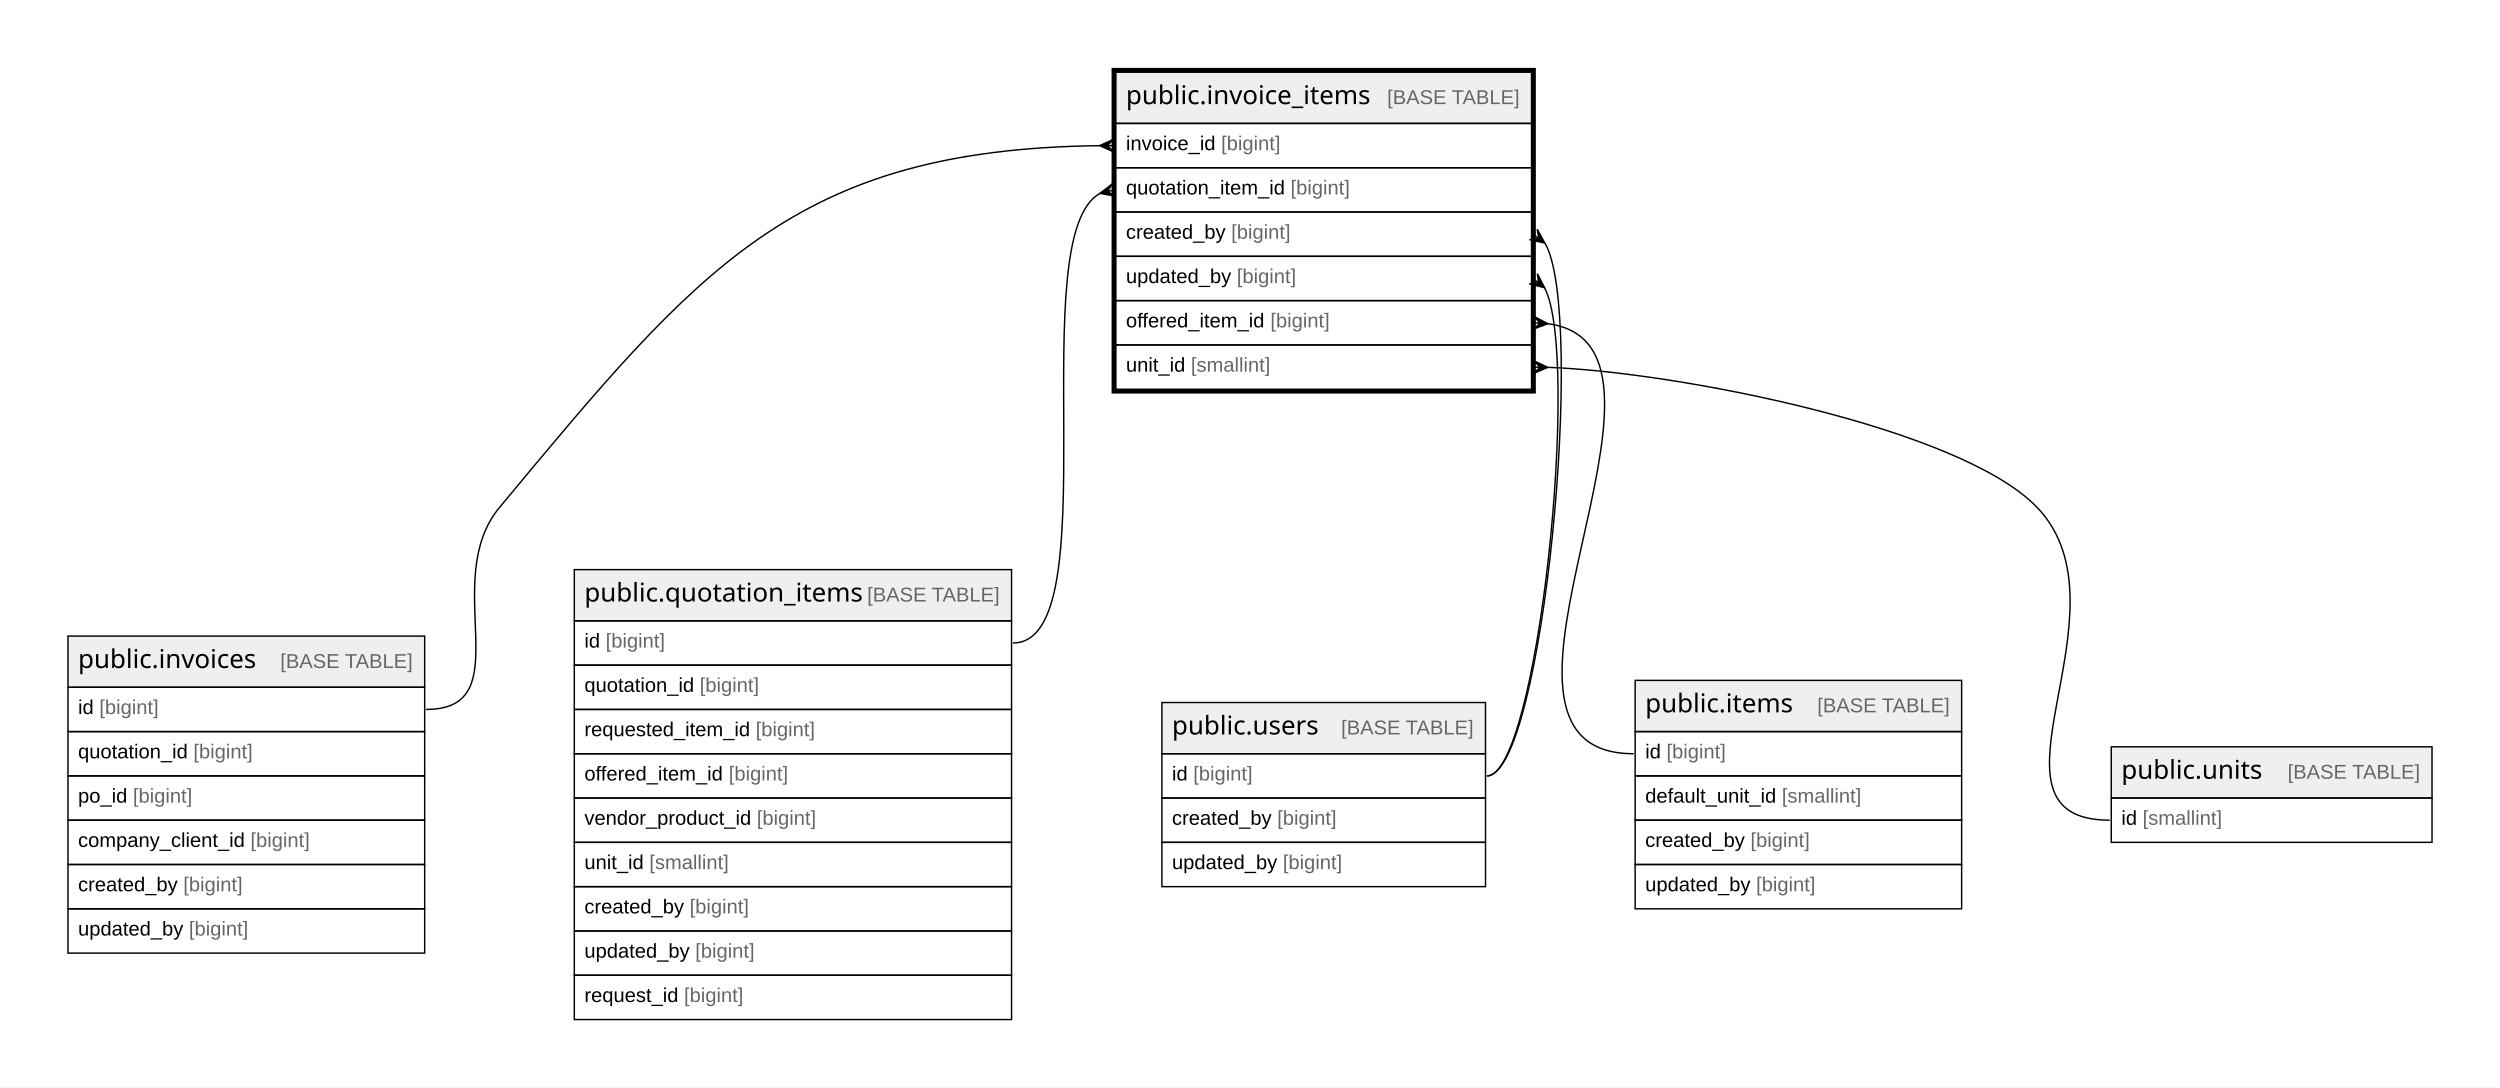
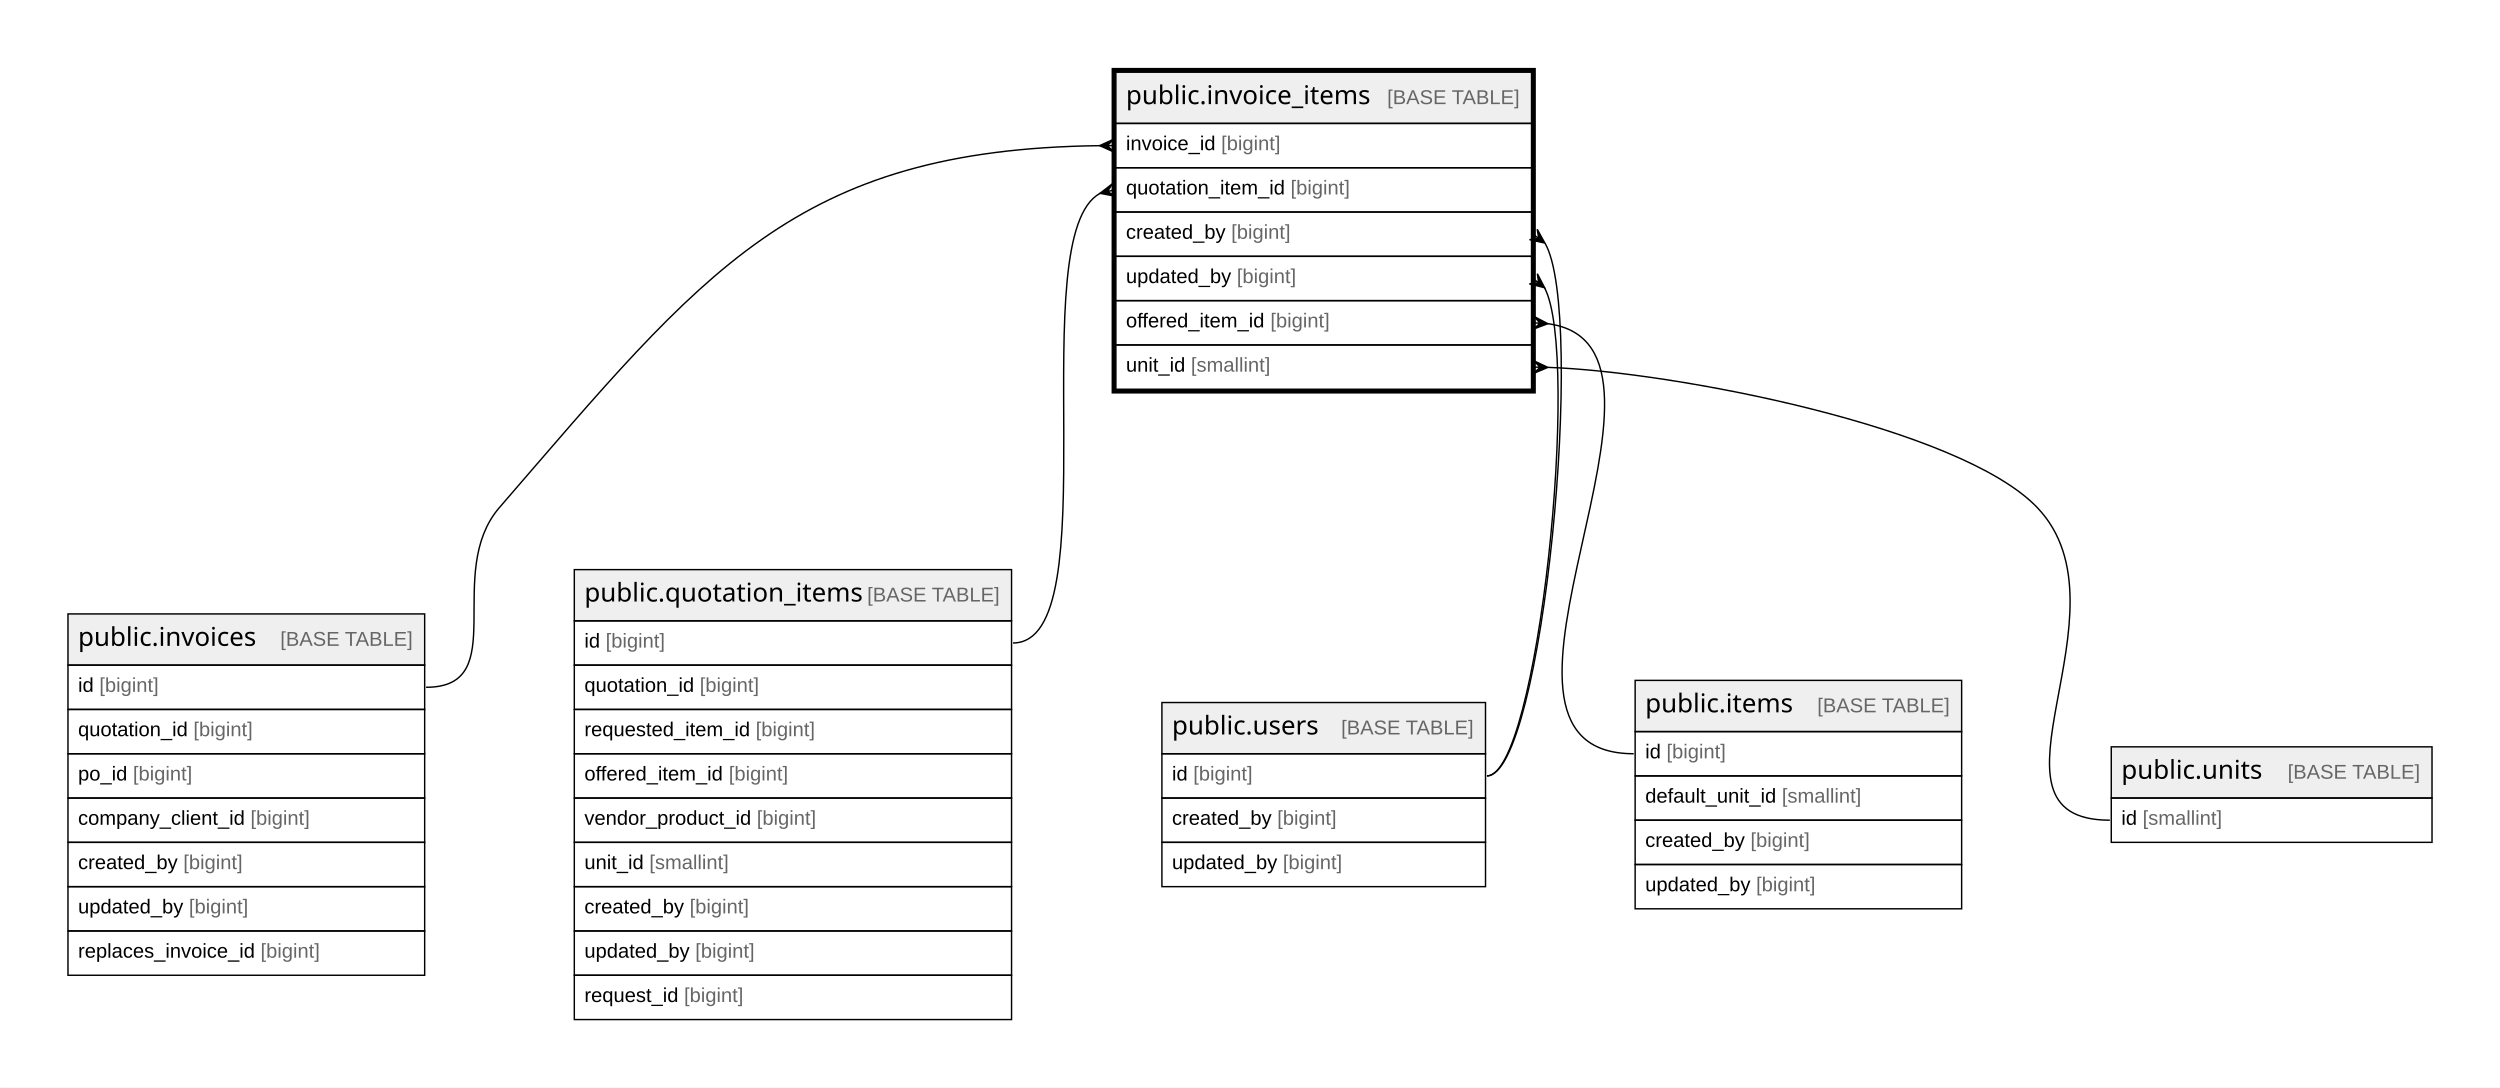
<svg xmlns="http://www.w3.org/2000/svg" width="1738pt" height="756pt" viewBox="0.00 0.00 1737.88 756.00">
  <g id="graph0" class="graph" transform="scale(1 1) rotate(0) translate(4 752)">
    <polygon fill="white" stroke="none" points="-4,4 -4,-752 1733.88,-752 1733.88,4 -4,4" />
    <g id="node1" class="node">
      <polygon fill="#efefef" stroke="none" points="771.7,-666.2 771.7,-701.8 1060.66,-701.8 1060.66,-666.2 771.7,-666.2" />
      <polygon fill="none" stroke="black" points="771.7,-666.2 771.7,-701.8 1060.66,-701.8 1060.66,-666.2 771.7,-666.2" />
      <text text-anchor="start" x="778.7" y="-679.6" font-family="Arial Bold" font-size="18.00">public.invoice_items</text>
      <text text-anchor="start" x="929.17" y="-679.6" font-family="Arial" font-size="14.00">    </text>
      <text text-anchor="start" x="960.29" y="-679.6" font-family="Arial" font-size="14.00" fill="#666666">[BASE TABLE]</text>
      <polygon fill="none" stroke="black" points="771.7,-635.4 771.7,-666.2 1060.66,-666.2 1060.66,-635.4 771.7,-635.4" />
      <text text-anchor="start" x="778.7" y="-647.6" font-family="Arial" font-size="14.00">invoice_id </text>
      <text text-anchor="start" x="844.86" y="-647.6" font-family="Arial" font-size="14.00" fill="#666666">[bigint]</text>
      <polygon fill="none" stroke="black" points="771.7,-604.6 771.7,-635.4 1060.66,-635.4 1060.66,-604.6 771.7,-604.6" />
      <text text-anchor="start" x="778.7" y="-616.8" font-family="Arial" font-size="14.00">quotation_item_id </text>
      <text text-anchor="start" x="893.12" y="-616.8" font-family="Arial" font-size="14.00" fill="#666666">[bigint]</text>
      <polygon fill="none" stroke="black" points="771.7,-573.8 771.7,-604.6 1060.66,-604.6 1060.66,-573.8 771.7,-573.8" />
      <text text-anchor="start" x="778.7" y="-586" font-family="Arial" font-size="14.00">created_by </text>
      <text text-anchor="start" x="851.86" y="-586" font-family="Arial" font-size="14.00" fill="#666666">[bigint]</text>
      <polygon fill="none" stroke="black" points="771.7,-543 771.7,-573.8 1060.66,-573.8 1060.66,-543 771.7,-543" />
      <text text-anchor="start" x="778.7" y="-555.2" font-family="Arial" font-size="14.00">updated_by </text>
      <text text-anchor="start" x="855.77" y="-555.2" font-family="Arial" font-size="14.00" fill="#666666">[bigint]</text>
      <polygon fill="none" stroke="black" points="771.7,-512.2 771.7,-543 1060.66,-543 1060.66,-512.2 771.7,-512.2" />
      <text text-anchor="start" x="778.7" y="-524.4" font-family="Arial" font-size="14.00">offered_item_id </text>
      <text text-anchor="start" x="879.1" y="-524.4" font-family="Arial" font-size="14.00" fill="#666666">[bigint]</text>
      <polygon fill="none" stroke="black" points="771.7,-481.4 771.7,-512.2 1060.66,-512.2 1060.66,-481.4 771.7,-481.4" />
      <text text-anchor="start" x="778.7" y="-493.6" font-family="Arial" font-size="14.00">unit_id </text>
      <text text-anchor="start" x="823.85" y="-493.6" font-family="Arial" font-size="14.00" fill="#666666">[smallint]</text>
      <polygon fill="none" stroke="black" stroke-width="3" points="770.2,-479.9 770.2,-703.3 1062.16,-703.3 1062.16,-479.9 770.2,-479.9" />
    </g>
    <g id="node2" class="node">
-       <polygon fill="#efefef" stroke="none" points="43.2,-274.2 43.2,-309.8 291.17,-309.8 291.17,-274.2 43.2,-274.2" />
-       <polygon fill="none" stroke="black" points="43.2,-274.2 43.2,-309.8 291.17,-309.8 291.17,-274.2 43.2,-274.2" />
-       <text text-anchor="start" x="50.2" y="-287.6" font-family="Arial Bold" font-size="18.00">public.invoices</text>
-       <text text-anchor="start" x="159.68" y="-287.6" font-family="Arial" font-size="14.00">    </text>
-       <text text-anchor="start" x="190.79" y="-287.6" font-family="Arial" font-size="14.00" fill="#666666">[BASE TABLE]</text>
-       <polygon fill="none" stroke="black" points="43.2,-243.4 43.2,-274.2 291.17,-274.2 291.17,-243.4 43.2,-243.4" />
-       <text text-anchor="start" x="50.2" y="-255.6" font-family="Arial" font-size="14.00">id </text>
-       <text text-anchor="start" x="64.99" y="-255.6" font-family="Arial" font-size="14.00" fill="#666666">[bigint]</text>
-       <polygon fill="none" stroke="black" points="43.2,-212.6 43.2,-243.4 291.17,-243.4 291.17,-212.6 43.2,-212.6" />
-       <text text-anchor="start" x="50.2" y="-224.8" font-family="Arial" font-size="14.00">quotation_id </text>
-       <text text-anchor="start" x="130.38" y="-224.8" font-family="Arial" font-size="14.00" fill="#666666">[bigint]</text>
-       <polygon fill="none" stroke="black" points="43.2,-181.8 43.2,-212.6 291.17,-212.6 291.17,-181.8 43.2,-181.8" />
-       <text text-anchor="start" x="50.2" y="-194" font-family="Arial" font-size="14.00">po_id </text>
-       <text text-anchor="start" x="88.34" y="-194" font-family="Arial" font-size="14.00" fill="#666666">[bigint]</text>
-       <polygon fill="none" stroke="black" points="43.2,-151 43.2,-181.8 291.17,-181.8 291.17,-151 43.2,-151" />
-       <text text-anchor="start" x="50.2" y="-163.2" font-family="Arial" font-size="14.00">company_client_id </text>
-       <text text-anchor="start" x="170.05" y="-163.2" font-family="Arial" font-size="14.00" fill="#666666">[bigint]</text>
-       <polygon fill="none" stroke="black" points="43.2,-120.2 43.2,-151 291.17,-151 291.17,-120.2 43.2,-120.2" />
-       <text text-anchor="start" x="50.2" y="-132.4" font-family="Arial" font-size="14.00">created_by </text>
-       <text text-anchor="start" x="123.36" y="-132.4" font-family="Arial" font-size="14.00" fill="#666666">[bigint]</text>
-       <polygon fill="none" stroke="black" points="43.2,-89.4 43.2,-120.2 291.17,-120.2 291.17,-89.4 43.2,-89.4" />
-       <text text-anchor="start" x="50.2" y="-101.6" font-family="Arial" font-size="14.00">updated_by </text>
-       <text text-anchor="start" x="127.27" y="-101.6" font-family="Arial" font-size="14.00" fill="#666666">[bigint]</text>
+       <polygon fill="#efefef" stroke="none" points="43.2,-289.6 43.2,-325.2 291.17,-325.2 291.17,-289.6 43.2,-289.6" />
+       <polygon fill="none" stroke="black" points="43.2,-289.6 43.2,-325.2 291.17,-325.2 291.17,-289.6 43.2,-289.6" />
+       <text text-anchor="start" x="50.2" y="-303" font-family="Arial Bold" font-size="18.00">public.invoices</text>
+       <text text-anchor="start" x="159.68" y="-303" font-family="Arial" font-size="14.00">    </text>
+       <text text-anchor="start" x="190.79" y="-303" font-family="Arial" font-size="14.00" fill="#666666">[BASE TABLE]</text>
+       <polygon fill="none" stroke="black" points="43.2,-258.8 43.2,-289.6 291.17,-289.6 291.17,-258.8 43.2,-258.8" />
+       <text text-anchor="start" x="50.2" y="-271" font-family="Arial" font-size="14.00">id </text>
+       <text text-anchor="start" x="64.99" y="-271" font-family="Arial" font-size="14.00" fill="#666666">[bigint]</text>
+       <polygon fill="none" stroke="black" points="43.2,-228 43.2,-258.8 291.17,-258.8 291.17,-228 43.2,-228" />
+       <text text-anchor="start" x="50.2" y="-240.2" font-family="Arial" font-size="14.00">quotation_id </text>
+       <text text-anchor="start" x="130.38" y="-240.2" font-family="Arial" font-size="14.00" fill="#666666">[bigint]</text>
+       <polygon fill="none" stroke="black" points="43.2,-197.2 43.2,-228 291.17,-228 291.17,-197.2 43.2,-197.2" />
+       <text text-anchor="start" x="50.2" y="-209.4" font-family="Arial" font-size="14.00">po_id </text>
+       <text text-anchor="start" x="88.34" y="-209.4" font-family="Arial" font-size="14.00" fill="#666666">[bigint]</text>
+       <polygon fill="none" stroke="black" points="43.2,-166.4 43.2,-197.2 291.17,-197.2 291.17,-166.4 43.2,-166.4" />
+       <text text-anchor="start" x="50.2" y="-178.6" font-family="Arial" font-size="14.00">company_client_id </text>
+       <text text-anchor="start" x="170.05" y="-178.6" font-family="Arial" font-size="14.00" fill="#666666">[bigint]</text>
+       <polygon fill="none" stroke="black" points="43.2,-135.6 43.2,-166.4 291.17,-166.4 291.17,-135.6 43.2,-135.6" />
+       <text text-anchor="start" x="50.2" y="-147.8" font-family="Arial" font-size="14.00">created_by </text>
+       <text text-anchor="start" x="123.36" y="-147.8" font-family="Arial" font-size="14.00" fill="#666666">[bigint]</text>
+       <polygon fill="none" stroke="black" points="43.2,-104.8 43.2,-135.6 291.17,-135.6 291.17,-104.8 43.2,-104.8" />
+       <text text-anchor="start" x="50.2" y="-117" font-family="Arial" font-size="14.00">updated_by </text>
+       <text text-anchor="start" x="127.27" y="-117" font-family="Arial" font-size="14.00" fill="#666666">[bigint]</text>
+       <polygon fill="none" stroke="black" points="43.2,-74 43.2,-104.8 291.17,-104.8 291.17,-74 43.2,-74" />
+       <text text-anchor="start" x="50.2" y="-86.2" font-family="Arial" font-size="14.00">replaces_invoice_id </text>
+       <text text-anchor="start" x="177.05" y="-86.2" font-family="Arial" font-size="14.00" fill="#666666">[bigint]</text>
    </g>
    <g id="edge1" class="edge">
-       <path fill="none" stroke="black" d="M760.48,-650.74C548.15,-648.21 481.95,-566.07 343.18,-399.2 300.73,-348.15 358.56,-258.8 292.17,-258.8" />
+       <path fill="none" stroke="black" d="M760.48,-650.74C548.25,-648.13 485.17,-563.33 343.18,-399.2 303.93,-353.82 352.17,-274.2 292.17,-274.2" />
      <polygon fill="black" stroke="black" points="760.37,-650.74 770.34,-655.3 765.7,-650.77 770.03,-650.8 770.03,-650.8 770.03,-650.8 765.7,-650.77 770.4,-646.3 760.37,-650.74" />
    </g>
    <g id="node3" class="node">
      <polygon fill="#efefef" stroke="none" points="395.2,-320.4 395.2,-356 699.17,-356 699.17,-320.4 395.2,-320.4" />
      <polygon fill="none" stroke="black" points="395.2,-320.4 395.2,-356 699.17,-356 699.17,-320.4 395.2,-320.4" />
      <text text-anchor="start" x="402.2" y="-333.8" font-family="Arial Bold" font-size="18.00">public.quotation_items</text>
      <text text-anchor="start" x="567.68" y="-333.8" font-family="Arial" font-size="14.00">    </text>
      <text text-anchor="start" x="598.8" y="-333.8" font-family="Arial" font-size="14.00" fill="#666666">[BASE TABLE]</text>
      <polygon fill="none" stroke="black" points="395.2,-289.6 395.2,-320.4 699.17,-320.4 699.17,-289.6 395.2,-289.6" />
      <text text-anchor="start" x="402.2" y="-301.8" font-family="Arial" font-size="14.00">id </text>
      <text text-anchor="start" x="416.98" y="-301.8" font-family="Arial" font-size="14.00" fill="#666666">[bigint]</text>
      <polygon fill="none" stroke="black" points="395.2,-258.8 395.2,-289.6 699.17,-289.6 699.17,-258.8 395.2,-258.8" />
      <text text-anchor="start" x="402.2" y="-271" font-family="Arial" font-size="14.00">quotation_id </text>
      <text text-anchor="start" x="482.38" y="-271" font-family="Arial" font-size="14.00" fill="#666666">[bigint]</text>
      <polygon fill="none" stroke="black" points="395.2,-228 395.2,-258.8 699.17,-258.8 699.17,-228 395.2,-228" />
      <text text-anchor="start" x="402.2" y="-240.2" font-family="Arial" font-size="14.00">requested_item_id </text>
      <text text-anchor="start" x="521.27" y="-240.2" font-family="Arial" font-size="14.00" fill="#666666">[bigint]</text>
      <polygon fill="none" stroke="black" points="395.2,-197.2 395.2,-228 699.17,-228 699.17,-197.2 395.2,-197.2" />
      <text text-anchor="start" x="402.2" y="-209.4" font-family="Arial" font-size="14.00">offered_item_id </text>
      <text text-anchor="start" x="502.59" y="-209.4" font-family="Arial" font-size="14.00" fill="#666666">[bigint]</text>
      <polygon fill="none" stroke="black" points="395.2,-166.4 395.2,-197.2 699.17,-197.2 699.17,-166.4 395.2,-166.4" />
      <text text-anchor="start" x="402.2" y="-178.6" font-family="Arial" font-size="14.00">vendor_product_id </text>
      <text text-anchor="start" x="522.06" y="-178.6" font-family="Arial" font-size="14.00" fill="#666666">[bigint]</text>
      <polygon fill="none" stroke="black" points="395.2,-135.6 395.2,-166.4 699.17,-166.4 699.17,-135.6 395.2,-135.6" />
      <text text-anchor="start" x="402.2" y="-147.8" font-family="Arial" font-size="14.00">unit_id </text>
      <text text-anchor="start" x="447.34" y="-147.8" font-family="Arial" font-size="14.00" fill="#666666">[smallint]</text>
      <polygon fill="none" stroke="black" points="395.2,-104.8 395.2,-135.6 699.17,-135.6 699.17,-104.8 395.2,-104.8" />
      <text text-anchor="start" x="402.2" y="-117" font-family="Arial" font-size="14.00">created_by </text>
      <text text-anchor="start" x="475.36" y="-117" font-family="Arial" font-size="14.00" fill="#666666">[bigint]</text>
      <polygon fill="none" stroke="black" points="395.2,-74 395.2,-104.8 699.17,-104.8 699.17,-74 395.2,-74" />
      <text text-anchor="start" x="402.2" y="-86.2" font-family="Arial" font-size="14.00">updated_by </text>
      <text text-anchor="start" x="479.27" y="-86.2" font-family="Arial" font-size="14.00" fill="#666666">[bigint]</text>
      <polygon fill="none" stroke="black" points="395.2,-43.2 395.2,-74 699.17,-74 699.17,-43.2 395.2,-43.2" />
      <text text-anchor="start" x="402.2" y="-55.4" font-family="Arial" font-size="14.00">request_id </text>
      <text text-anchor="start" x="471.47" y="-55.4" font-family="Arial" font-size="14.00" fill="#666666">[bigint]</text>
    </g>
    <g id="edge2" class="edge">
      <path fill="none" stroke="black" d="M760.86,-617.65C706,-588.82 768.26,-305 700.17,-305" />
      <polygon fill="black" stroke="black" points="760.65,-617.6 769.33,-624.3 765.84,-618.84 770.05,-619.84 770.05,-619.84 770.05,-619.84 765.84,-618.84 771.43,-615.55 760.65,-617.6" />
    </g>
    <g id="node4" class="node">
      <polygon fill="#efefef" stroke="none" points="803.7,-228 803.7,-263.6 1028.67,-263.6 1028.67,-228 803.7,-228" />
      <polygon fill="none" stroke="black" points="803.7,-228 803.7,-263.6 1028.67,-263.6 1028.67,-228 803.7,-228" />
      <text text-anchor="start" x="810.7" y="-241.4" font-family="Arial Bold" font-size="18.00">public.users</text>
      <text text-anchor="start" x="897.18" y="-241.4" font-family="Arial" font-size="14.00">    </text>
      <text text-anchor="start" x="928.3" y="-241.4" font-family="Arial" font-size="14.00" fill="#666666">[BASE TABLE]</text>
      <polygon fill="none" stroke="black" points="803.7,-197.2 803.7,-228 1028.67,-228 1028.67,-197.2 803.7,-197.2" />
      <text text-anchor="start" x="810.7" y="-209.4" font-family="Arial" font-size="14.00">id </text>
      <text text-anchor="start" x="825.48" y="-209.4" font-family="Arial" font-size="14.00" fill="#666666">[bigint]</text>
      <polygon fill="none" stroke="black" points="803.7,-166.4 803.7,-197.2 1028.67,-197.2 1028.67,-166.4 803.7,-166.4" />
      <text text-anchor="start" x="810.7" y="-178.6" font-family="Arial" font-size="14.00">created_by </text>
      <text text-anchor="start" x="883.85" y="-178.6" font-family="Arial" font-size="14.00" fill="#666666">[bigint]</text>
      <polygon fill="none" stroke="black" points="803.7,-135.6 803.7,-166.4 1028.67,-166.4 1028.67,-135.6 803.7,-135.6" />
      <text text-anchor="start" x="810.7" y="-147.8" font-family="Arial" font-size="14.00">updated_by </text>
      <text text-anchor="start" x="887.76" y="-147.8" font-family="Arial" font-size="14.00" fill="#666666">[bigint]</text>
    </g>
    <g id="edge3" class="edge">
      <path fill="none" stroke="black" d="M1070,-582.98C1098.73,-534.01 1068.47,-212.6 1029.67,-212.6" />
      <polygon fill="black" stroke="black" points="1069.94,-583.02 1059.24,-585.39 1065.67,-586.21 1062.2,-588.8 1062.2,-588.8 1062.2,-588.8 1065.67,-586.21 1064.62,-592.61 1069.94,-583.02" />
    </g>
    <g id="edge4" class="edge">
      <path fill="none" stroke="black" d="M1069.61,-552.1C1095.08,-505.24 1065.17,-212.6 1029.67,-212.6" />
      <polygon fill="black" stroke="black" points="1069.76,-551.98 1059.13,-554.67 1065.58,-555.29 1062.19,-557.98 1062.19,-557.98 1062.19,-557.98 1065.58,-555.29 1064.72,-561.72 1069.76,-551.98" />
    </g>
    <g id="node5" class="node">
      <polygon fill="#efefef" stroke="none" points="1132.69,-243.4 1132.69,-279 1359.67,-279 1359.67,-243.4 1132.69,-243.4" />
      <polygon fill="none" stroke="black" points="1132.69,-243.4 1132.69,-279 1359.67,-279 1359.67,-243.4 1132.69,-243.4" />
      <text text-anchor="start" x="1139.69" y="-256.8" font-family="Arial Bold" font-size="18.00">public.items</text>
      <text text-anchor="start" x="1228.18" y="-256.8" font-family="Arial" font-size="14.00">    </text>
      <text text-anchor="start" x="1259.3" y="-256.8" font-family="Arial" font-size="14.00" fill="#666666">[BASE TABLE]</text>
      <polygon fill="none" stroke="black" points="1132.69,-212.6 1132.69,-243.4 1359.67,-243.4 1359.67,-212.6 1132.69,-212.6" />
      <text text-anchor="start" x="1139.69" y="-224.8" font-family="Arial" font-size="14.00">id </text>
      <text text-anchor="start" x="1154.48" y="-224.8" font-family="Arial" font-size="14.00" fill="#666666">[bigint]</text>
      <polygon fill="none" stroke="black" points="1132.69,-181.8 1132.69,-212.6 1359.67,-212.6 1359.67,-181.8 1132.69,-181.8" />
      <text text-anchor="start" x="1139.69" y="-194" font-family="Arial" font-size="14.00">default_unit_id </text>
      <text text-anchor="start" x="1234.66" y="-194" font-family="Arial" font-size="14.00" fill="#666666">[smallint]</text>
      <polygon fill="none" stroke="black" points="1132.69,-151 1132.69,-181.8 1359.67,-181.8 1359.67,-151 1132.69,-151" />
      <text text-anchor="start" x="1139.69" y="-163.2" font-family="Arial" font-size="14.00">created_by </text>
      <text text-anchor="start" x="1212.85" y="-163.2" font-family="Arial" font-size="14.00" fill="#666666">[bigint]</text>
      <polygon fill="none" stroke="black" points="1132.69,-120.2 1132.69,-151 1359.67,-151 1359.67,-120.2 1132.69,-120.2" />
      <text text-anchor="start" x="1139.69" y="-132.4" font-family="Arial" font-size="14.00">updated_by </text>
      <text text-anchor="start" x="1216.76" y="-132.4" font-family="Arial" font-size="14.00" fill="#666666">[bigint]</text>
    </g>
    <g id="edge5" class="edge">
      <path fill="none" stroke="black" d="M1071.78,-526.99C1187.91,-512.01 998.55,-228 1131.69,-228" />
      <polygon fill="black" stroke="black" points="1071.98,-526.97 1061.72,-523.09 1066.65,-527.3 1062.33,-527.56 1062.33,-527.56 1062.33,-527.56 1066.65,-527.3 1062.27,-532.07 1071.98,-526.97" />
    </g>
    <g id="node6" class="node">
      <polygon fill="#efefef" stroke="none" points="1463.69,-197.2 1463.69,-232.8 1686.68,-232.8 1686.68,-197.2 1463.69,-197.2" />
      <polygon fill="none" stroke="black" points="1463.69,-197.2 1463.69,-232.8 1686.68,-232.8 1686.68,-197.2 1463.69,-197.2" />
      <text text-anchor="start" x="1470.69" y="-210.6" font-family="Arial Bold" font-size="18.00">public.units</text>
      <text text-anchor="start" x="1555.19" y="-210.6" font-family="Arial" font-size="14.00">    </text>
      <text text-anchor="start" x="1586.3" y="-210.6" font-family="Arial" font-size="14.00" fill="#666666">[BASE TABLE]</text>
      <polygon fill="none" stroke="black" points="1463.69,-166.4 1463.69,-197.2 1686.68,-197.2 1686.68,-166.4 1463.69,-166.4" />
      <text text-anchor="start" x="1470.69" y="-178.6" font-family="Arial" font-size="14.00">id </text>
      <text text-anchor="start" x="1485.48" y="-178.6" font-family="Arial" font-size="14.00" fill="#666666">[smallint]</text>
    </g>
    <g id="edge6" class="edge">
      <path fill="none" stroke="black" d="M1071.99,-496.61C1159.38,-493.63 1358.5,-455.26 1412.18,-399.2 1480.79,-327.56 1363.49,-181.8 1462.69,-181.8" />
      <polygon fill="black" stroke="black" points="1071.99,-496.61 1061.91,-492.29 1066.66,-496.71 1062.33,-496.79 1062.33,-496.79 1062.33,-496.79 1066.66,-496.71 1062.08,-501.29 1071.99,-496.61" />
    </g>
  </g>
</svg>
